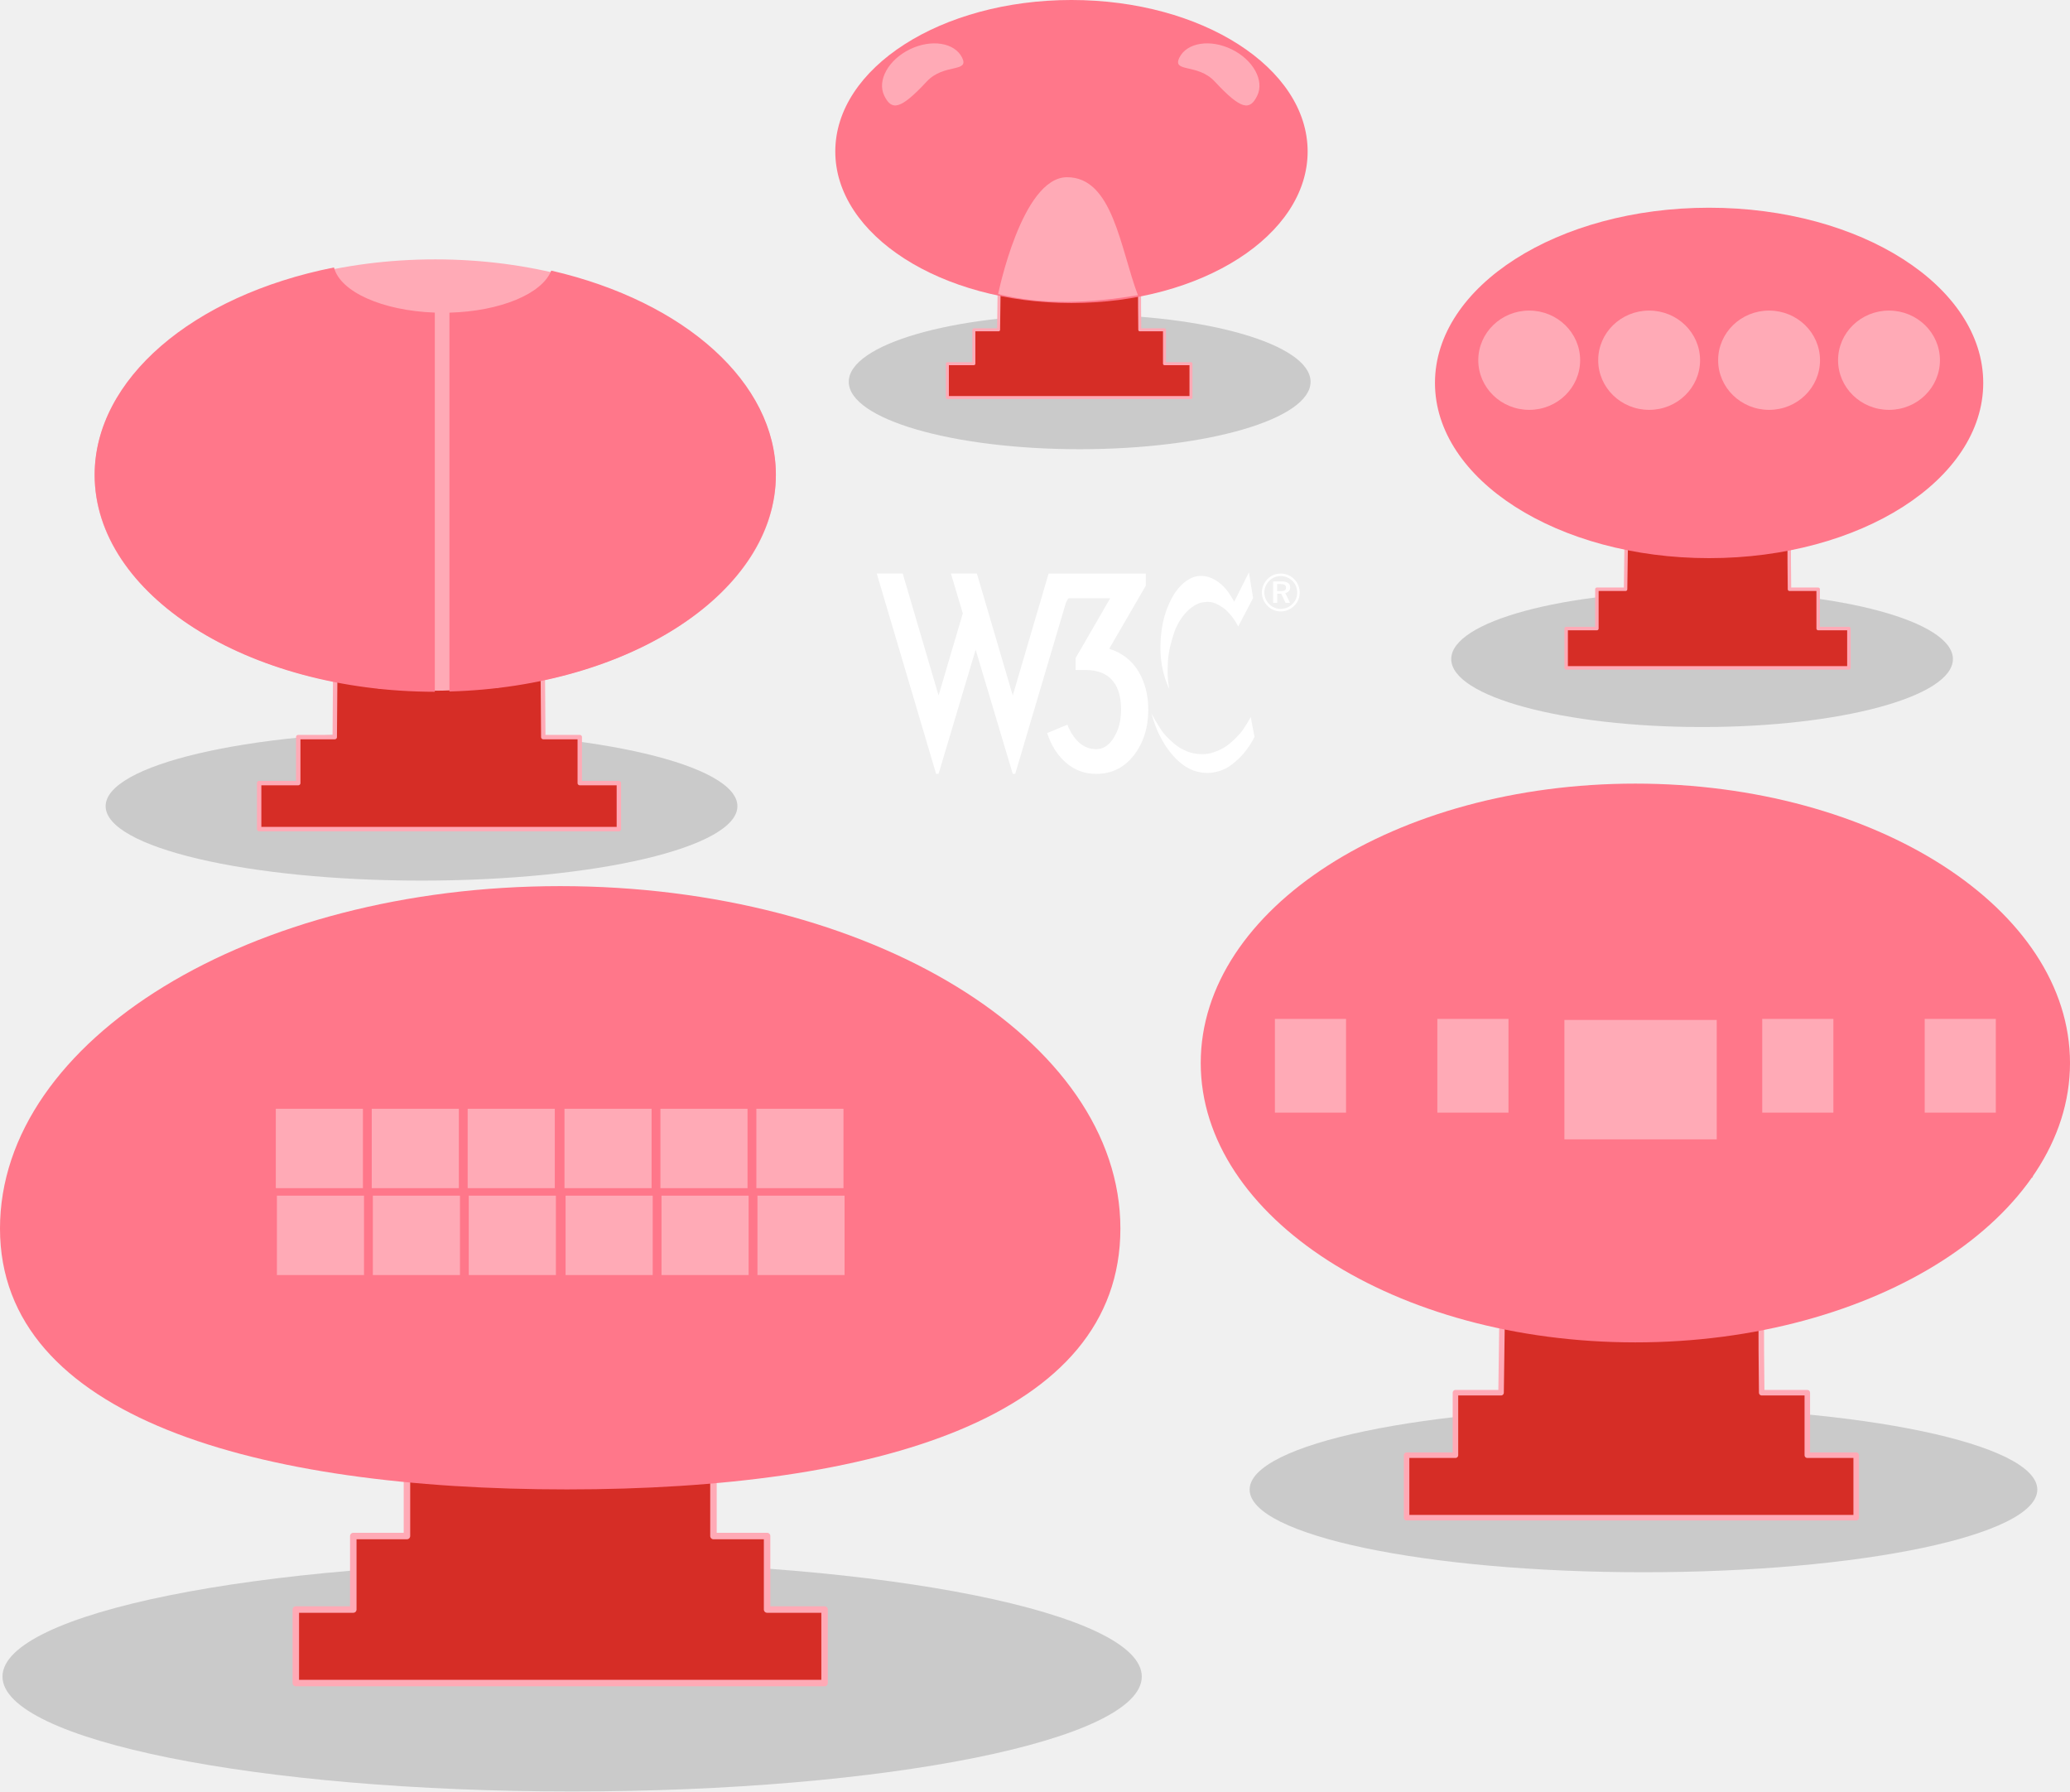
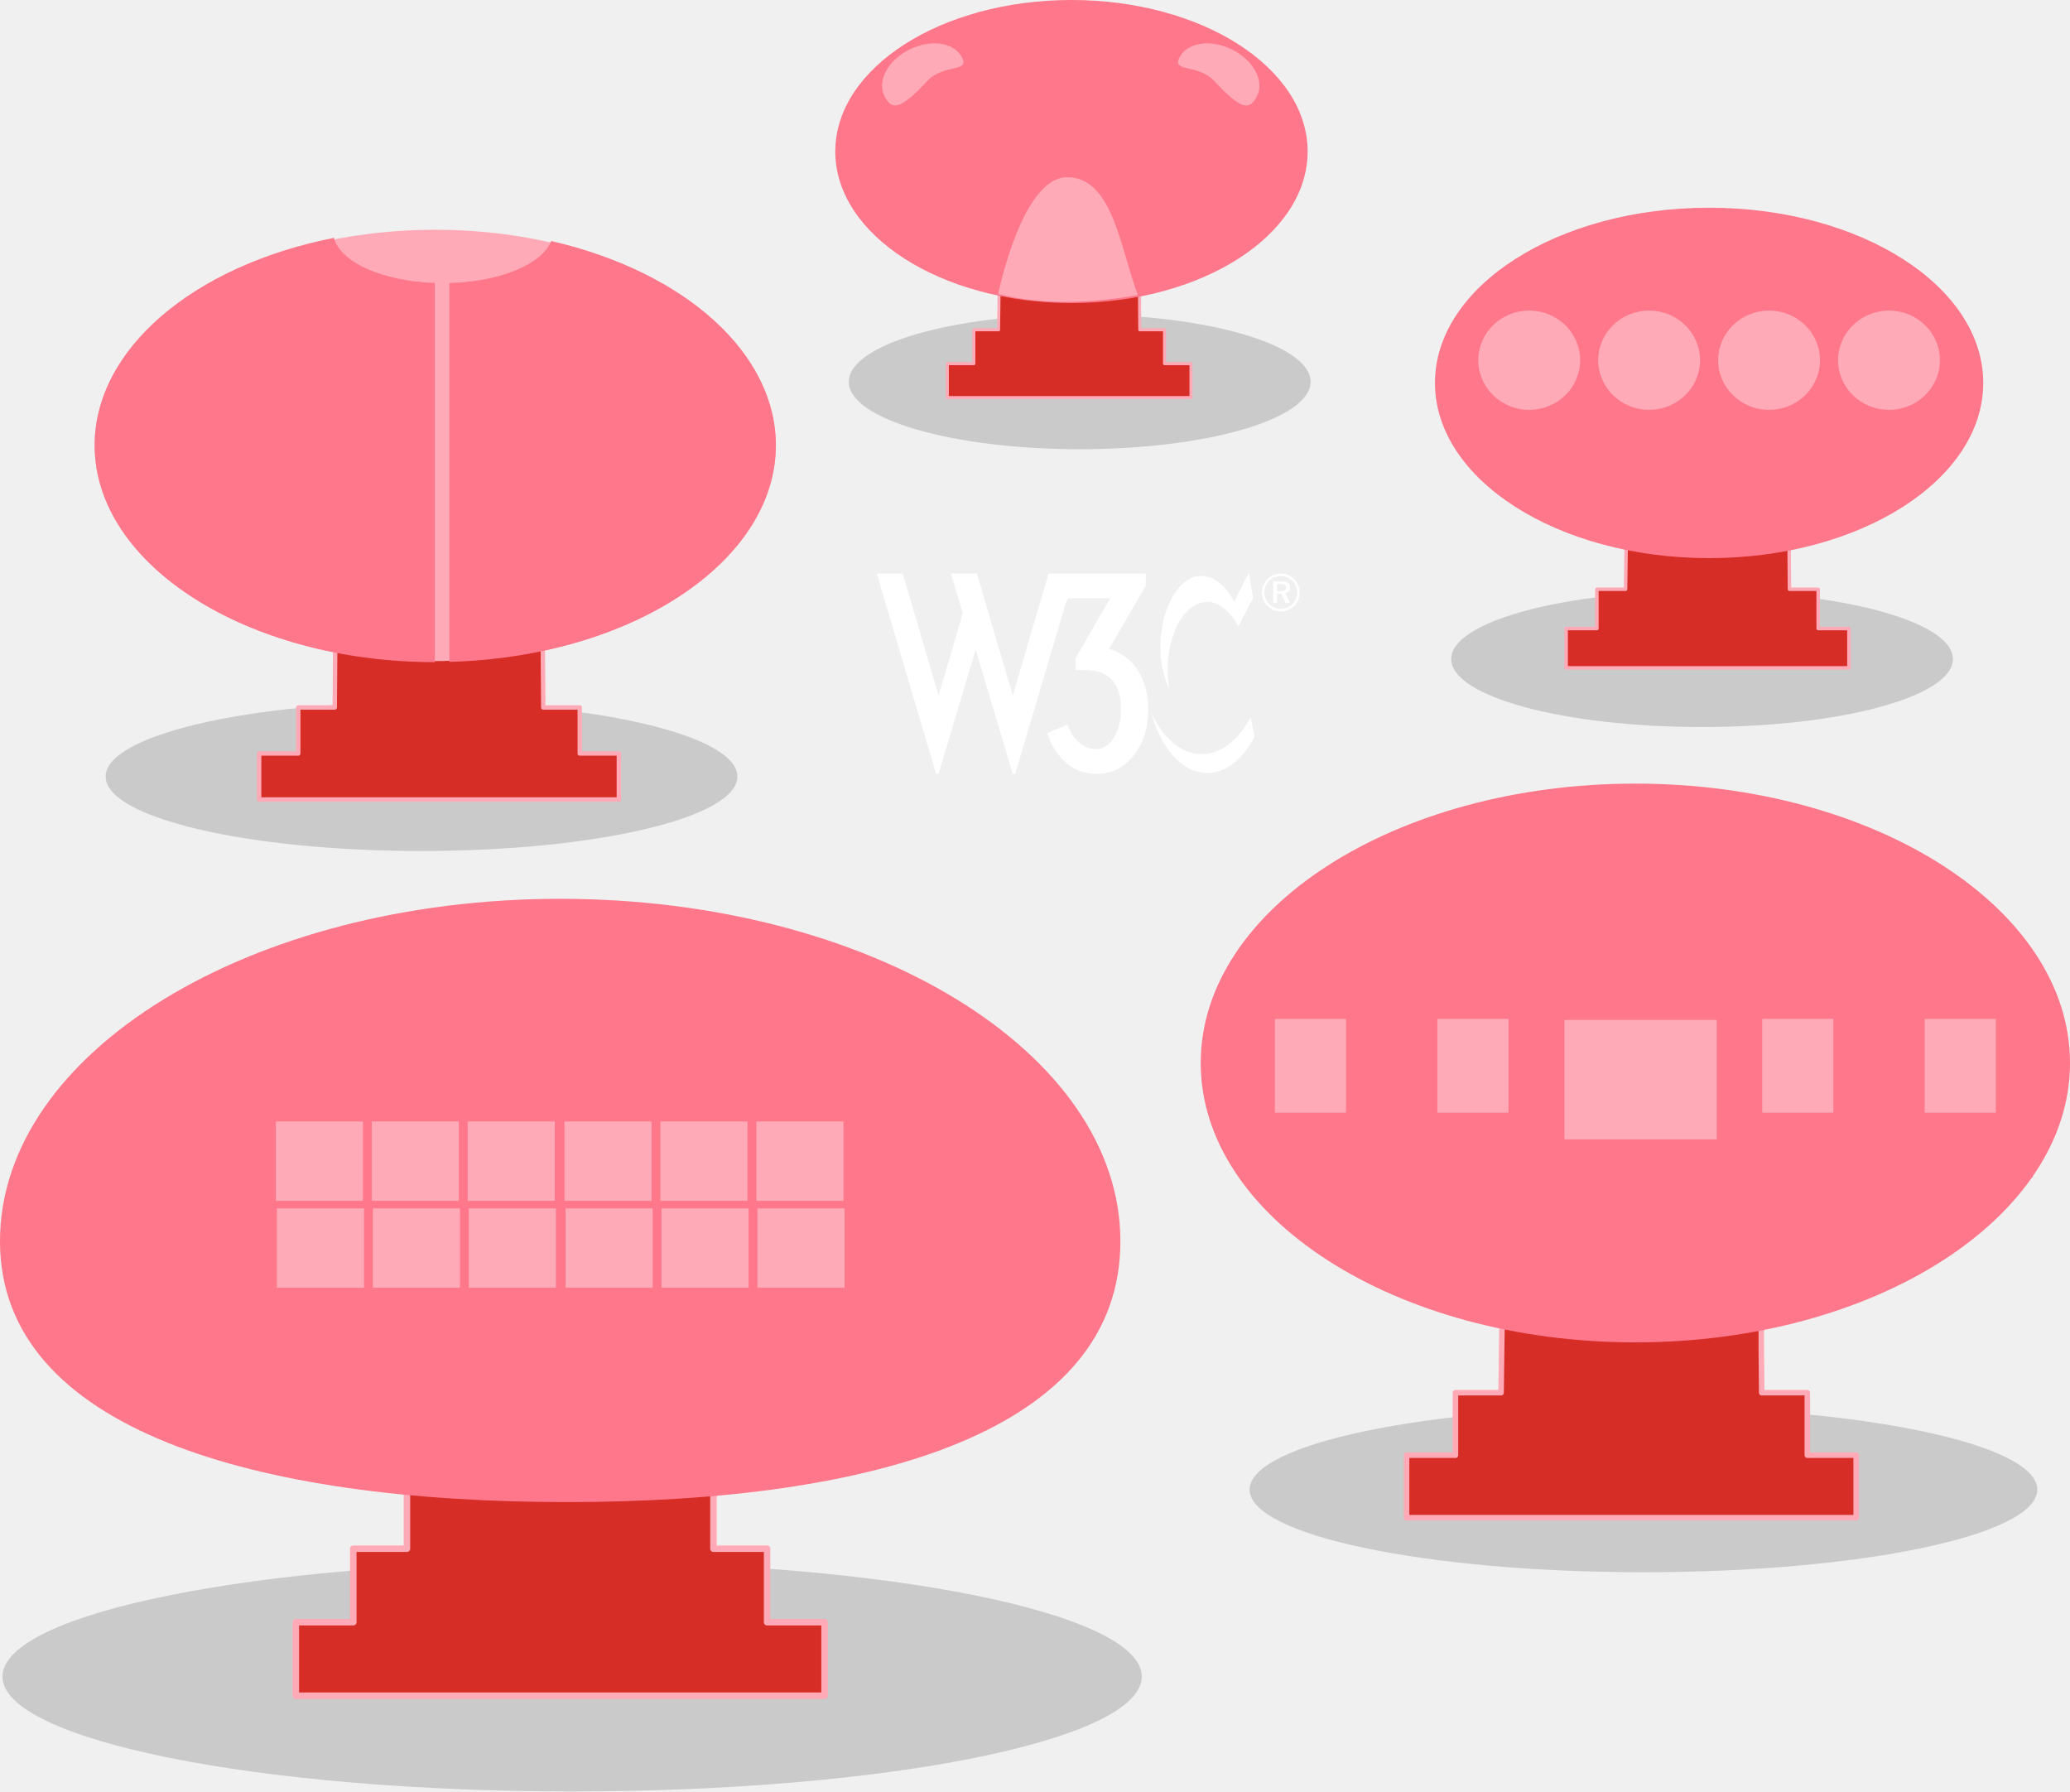
<svg xmlns="http://www.w3.org/2000/svg" width="258.993mm" height="224.117mm" viewBox="0 0 258.993 224.117" version="1.1" id="svg5">
  <defs id="defs2" />
  <g id="layer1" transform="translate(-358.4287,-180.2372)">
    <g id="g7553">
-       <ellipse style="opacity:0.2;fill:#333333;stroke-width:4.075" id="path7538" cx="411.168" cy="281.091" rx="39.523" ry="9.313" />
+       <ellipse style="opacity:0.2;fill:#333333;stroke-width:4.075" id="path7538" cx="411.168" cy="277.387" rx="39.523" ry="9.313" />
      <ellipse style="opacity:0.2;fill:#333333;stroke-width:4.217" id="path7540" cx="493.514" cy="228.002" rx="28.891" ry="8.433" />
      <ellipse style="opacity:0.2;fill:#333333;stroke-width:4.862" id="path7542" cx="571.388" cy="262.686" rx="31.384" ry="8.506" />
      <ellipse style="opacity:0.2;fill:#333333;stroke-width:4.595" id="path7544" cx="564.055" cy="366.591" rx="49.276" ry="10.339" />
      <ellipse style="opacity:0.2;fill:#333333;stroke-width:4.185" id="path7546" cx="430.013" cy="389.982" rx="71.274" ry="14.372" />
    </g>
    <g id="g7536">
      <g id="g4061" style="stroke-width:0.1;stroke-dasharray:none" transform="matrix(0.7476752,0,0,0.7476752,300.8987,65.42091)">
        <path id="rect6790" style="fill:#d62d26;fill-opacity:1;fill-rule:nonzero;stroke:#ffaab6;stroke-width:0.5;stroke-linecap:round;stroke-linejoin:round;stroke-dasharray:none;stroke-opacity:1" d="m 249.144,197.418 v 5.666 l -5.002,-1.216 -0.093,6.882 h -4.136 v 5.666 h -4.431 v 5.666 h 40.764 v -5.666 h -4.431 v -5.666 h -4.135 c 0,0 -0.093,-7.818 0,-6.882 0,-1.029 -5.095,1.216 -5.095,1.216 v -5.666 z" />
        <ellipse style="fill:#ff778a;stroke-width:0.733" id="path8433" cx="256.246" cy="178.915" rx="39.522" ry="25.351" />
        <g id="g1364" transform="translate(-2.549088)" />
        <path id="path3110" style="fill:#ffaab6;stroke-width:0.7" d="m 237.952,163.221 c 1.234,2.531 -3.073,0.918 -5.918,3.978 -4.446,4.782 -5.881,4.907 -7.115,2.376 -1.234,-2.531 0.683,-6.005 4.282,-7.76 3.599,-1.755 7.517,-1.126 8.751,1.405 z" />
        <path id="path3110-6" style="fill:#ffaab6;stroke-width:0.7;stroke-dasharray:none" d="m 274.3,163.221 c -1.234,2.531 3.073,0.918 5.918,3.978 4.446,4.782 5.881,4.907 7.115,2.376 1.234,-2.531 -0.683,-6.005 -4.282,-7.76 -3.599,-1.755 -7.517,-1.126 -8.751,1.405 z" />
        <path style="fill:#ffaab6;fill-opacity:1;stroke-width:0.7" d="m 243.977,202.769 c 0,0 3.944,-19.513 11.506,-19.551 7.679,-0.038 8.918,11.878 11.88,19.738 -7.764,1.291 -15.622,1.75 -23.386,-0.187 z" id="path4027" />
      </g>
-       <g id="g4118" style="stroke-width:0.1;stroke-dasharray:none" transform="matrix(1.104103,0,0,1.104103,206.6206,97.73253)">
+       <g id="g4118" style="stroke-width:0.1;stroke-dasharray:none" transform="matrix(1.104103,0,0,1.104103,206.6206,94.02836)">
        <ellipse style="fill:#ffaab6;fill-opacity:1;stroke:none;stroke-width:0.5;stroke-linecap:round;stroke-linejoin:round;stroke-dasharray:none;stroke-opacity:1" id="path6663" cx="186.818" cy="128.587" rx="38.598" ry="24.472" />
        <path id="rect6790-8" style="fill:#d62d26;fill-opacity:1;stroke:#ffaab6;stroke-width:0.5;stroke-linecap:round;stroke-linejoin:round;stroke-dasharray:none;stroke-opacity:1" d="m 180.523,152.503 v 0 h -1e-4 l -5.043,-1.104 -0.052,6.845 h -4.136 v 5.212 h -4.431 v 5.212 h 40.764 v -5.212 h -4.431 v -5.212 h -4.135 l -0.052,-6.897 -5.148,1.052 c -6.249,0.333 -6.012,0.518 -13.336,0.104 z" />
        <path id="path6663-5" style="fill:#ff778a;fill-opacity:1;stroke:none;stroke-width:0;stroke-linecap:round;stroke-linejoin:round;stroke-dasharray:none;stroke-opacity:1" d="m 175.342,105.029 a 38.598,24.605 0 0 0 -27.122,23.476 38.598,24.605 0 0 0 38.548,24.604 v -42.964 a 12.458,5.816 0 0 1 -11.427,-5.117 z m 24.618,0.357 a 12.458,5.816 0 0 1 -11.534,4.766 v 42.923 a 38.598,24.605 0 0 0 36.991,-24.57 38.598,24.605 0 0 0 -25.457,-23.119 z" />
      </g>
      <g id="g4213" style="stroke-width:0.1;stroke-dasharray:none" transform="matrix(0.8678417,0,0,0.8678417,350.021,72.79226)">
        <path id="rect6790-3" style="fill:#d62d26;fill-opacity:1;fill-rule:nonzero;stroke:#ffaab6;stroke-width:0.5;stroke-linecap:round;stroke-linejoin:round;stroke-dasharray:none;stroke-opacity:1" d="m 249.144,197.418 v 5.666 l -5.002,-1.216 -0.093,6.882 h -4.136 v 5.666 h -4.431 v 5.666 h 40.764 v -5.666 h -4.431 v -5.666 h -4.135 c 0,0 -0.093,-7.818 0,-6.882 0,-1.029 -5.095,1.216 -5.095,1.216 v -5.666 z" />
        <ellipse style="fill:#ff778a;stroke-width:0.732" id="path8433-3" cx="256.091" cy="179.008" rx="39.522" ry="25.257" />
        <g id="g1364-6" transform="translate(-2.549088)">
          <g id="g4161">
            <ellipse style="fill:#ffaab6;fill-opacity:1;stroke-width:0.624" id="path492" cx="232.705" cy="175.734" rx="7.343" ry="7.156" />
            <ellipse style="fill:#ffaab6;fill-opacity:1;stroke-width:0.624;stroke-dasharray:none" id="path492-5" cx="249.995" cy="175.734" rx="7.343" ry="7.156" />
            <ellipse style="fill:#ffaab6;fill-opacity:1;stroke-width:0.624;stroke-dasharray:none" id="path492-5-1" cx="267.286" cy="175.734" rx="7.343" ry="7.156" />
            <ellipse style="fill:#ffaab6;fill-opacity:1;stroke-width:0.624;stroke-dasharray:none" id="path492-5-6" cx="284.576" cy="175.734" rx="7.343" ry="7.156" />
          </g>
        </g>
      </g>
      <g id="g4280" style="stroke-width:0.1;stroke-dasharray:none" transform="matrix(1.380002,0,0,1.380002,209.4503,66.39247)">
        <path id="rect6790-5" style="fill:#d62d26;fill-opacity:1;fill-rule:nonzero;stroke:#ffaab6;stroke-width:0.5;stroke-linecap:round;stroke-linejoin:round;stroke-dasharray:none;stroke-opacity:1" d="m 249.144,197.418 v 5.666 l -5.002,-1.216 -0.093,6.882 h -4.136 v 5.666 h -4.431 v 5.666 h 40.764 v -5.666 h -4.431 v -5.666 h -4.135 c 0,0 -0.093,-7.818 0,-6.882 0,-1.029 -5.095,1.216 -5.095,1.216 v -5.666 z" />
        <rect style="fill:#ffaab6;fill-opacity:1;stroke-width:0.7" id="rect1832" width="69.321" height="16.404" x="222.94" y="172.848" />
        <path id="path6786" style="fill:#ff778a;fill-opacity:1;fill-rule:nonzero;stroke:none;stroke-width:0.5;stroke-linecap:round;stroke-linejoin:round;stroke-dasharray:none;stroke-opacity:1" d="m 256.225,153.534 a 39.406,25.327 0 0 0 -39.406,25.327 39.406,25.327 0 0 0 39.406,25.327 39.406,25.327 0 0 0 39.406,-25.327 39.406,25.327 0 0 0 -39.406,-25.327 z m -32.681,21.33 h 6.45 v 8.495 h -6.45 z m 14.728,0 h 6.45 v 8.495 h -6.45 z m 29.456,0 h 6.45 v 8.495 h -6.45 z m 14.728,0 h 6.45 v 8.495 h -6.45 z m -32.665,0.095 h 13.811 v 10.822 h -13.811 z" />
      </g>
-       <g id="g4323" transform="matrix(1.62295,0,0,1.62295,68.2952,-109.5311)">
+       <g id="g4323" transform="matrix(1.62295,0,0,1.62295,68.2952,-107.9436)">
        <path id="rect6790-58" style="fill:#d62d26;fill-opacity:1;stroke:#ffaab6;stroke-width:0.5;stroke-linecap:round;stroke-linejoin:round;stroke-dasharray:none;stroke-opacity:1" d="m 215.236,291.281 h -5.095 v 5.666 h -4.136 v 5.666 h -4.431 v 5.666 h 40.764 v -5.666 h -4.431 v -5.666 h -4.135 v -5.666 h -5.095 c -7.357,-0.12 -4.721,0.028 -13.441,0 z" />
        <ellipse style="fill:#ffaab6;fill-opacity:1;stroke:none;stroke-width:0.7" id="path48976" cx="223.104" cy="270.786" rx="28.777" ry="11.732" />
        <path id="path17284" style="fill:#ff778a;fill-opacity:1;stroke-width:0.47;stroke-linecap:round;stroke-linejoin:round" d="m 221.956,246.85 c -23.851,0 -43.187,11.818 -43.187,26.397 0,14.579 19.846,20.106 43.697,20.106 23.852,0 42.677,-5.527 42.677,-20.106 0,-14.579 -19.336,-26.397 -43.187,-26.397 z m -21.924,17.162 h 6.716 v 6.121 h -6.716 z m 7.396,0 h 6.716 v 6.121 h -6.716 z m 7.396,0 h 6.716 v 6.121 h -6.716 z m 7.463,0 h 6.716 v 6.121 h -6.716 z m 7.396,0 h 6.716 v 6.121 h -6.716 z m 7.396,0 h 6.716 v 6.121 h -6.716 z m -36.962,6.697 h 6.716 v 6.121 h -6.716 z m 7.396,0 h 6.716 v 6.121 h -6.716 z m 7.396,0 h 6.716 v 6.121 h -6.716 z m 7.462,0 h 6.716 v 6.121 h -6.716 z m 7.396,0 h 6.716 v 6.121 h -6.716 z m 7.396,0 h 6.716 v 6.121 h -6.716 z" />
        <g id="g17652" style="fill:#ffffff" transform="translate(-0.212534)" />
      </g>
    </g>
    <g id="g7505" transform="translate(-22.83275,-81.82713)">
      <path d="m 503.489,333.821 4.486,15.251 4.485,-15.251 h 12.161 v 1.516 l -4.579,7.889 c 1.609,0.516 2.825,1.455 3.65,2.815 0.825,1.362 1.238,2.959 1.238,4.795 0,2.27 -0.604,4.177 -1.811,5.723 -1.207,1.546 -2.769,2.32 -4.687,2.32 -1.444,0 -2.702,-0.458 -3.773,-1.376 -1.073,-0.918 -1.866,-2.16 -2.382,-3.728 l 2.536,-1.052 c 0.371,0.949 0.861,1.697 1.47,2.242 0.608,0.547 1.325,0.82 2.15,0.82 0.865,0 1.598,-0.485 2.196,-1.454 0.598,-0.969 0.898,-2.134 0.898,-3.496 0,-1.506 -0.32,-2.671 -0.959,-3.496 -0.744,-0.969 -1.909,-1.454 -3.497,-1.454 h -1.237 v -1.485 l 4.33,-7.487 h -5.227 l -0.297,0.506 -6.358,21.455 h -0.309 l -4.641,-15.529 -4.64,15.529 h -0.309 l -7.423,-25.055 h 3.248 l 4.485,15.251 3.032,-10.27 -1.485,-4.981 h 3.247 v -0.001 z" fill="#005A9C" id="path2" style="fill:#ffffff;stroke-width:0.265" />
      <path d="m 541.502,333.821 c -0.638,0 -1.21,0.23 -1.644,0.671 -0.46,0.468 -0.717,1.072 -0.717,1.697 0,0.625 0.244,1.204 0.691,1.658 0.454,0.46 1.039,0.711 1.671,0.711 0.618,0 1.217,-0.25 1.683,-0.703 0.447,-0.434 0.691,-1.013 0.691,-1.664 0,-0.632 -0.25,-1.223 -0.684,-1.664 -0.45,-0.462 -1.042,-0.705 -1.688,-0.705 z m 2.058,2.388 c 0,0.546 -0.211,1.053 -0.598,1.427 -0.408,0.395 -0.915,0.606 -1.474,0.606 -0.525,0 -1.045,-0.216 -1.434,-0.611 -0.388,-0.395 -0.605,-0.901 -0.605,-1.44 0,-0.539 0.224,-1.065 0.625,-1.473 0.375,-0.382 0.881,-0.585 1.433,-0.585 0.566,0 1.072,0.211 1.467,0.611 0.384,0.38 0.587,0.892 0.587,1.465 z m -1.992,-1.408 h -1.012 v 2.684 h 0.506 V 336.34 h 0.5 l 0.546,1.144 h 0.565 l -0.599,-1.223 c 0.388,-0.08 0.612,-0.342 0.612,-0.723 0.003,-0.487 -0.368,-0.738 -1.117,-0.738 z m -0.093,0.329 c 0.473,0 0.69,0.132 0.69,0.46 0,0.315 -0.217,0.428 -0.678,0.428 h -0.428 v -0.888 h 0.415 z" id="path4" style="fill:#ffffff;stroke-width:0.265" />
      <path d="m 537.52,333.68 0.526,3.199 -1.862,3.564 c 0,0 -0.715,-1.512 -1.903,-2.348 -1,-0.705 -1.653,-0.858 -2.672,-0.648 -1.309,0.27 -2.794,1.836 -3.442,3.766 -0.775,2.309 -0.783,3.427 -0.81,4.453 -0.043,1.647 0.216,2.618 0.216,2.618 0,0 -1.131,-2.092 -1.12,-5.156 0.007,-2.188 0.351,-4.171 1.363,-6.128 0.89,-1.721 2.214,-2.754 3.389,-2.875 1.214,-0.125 2.174,0.46 2.916,1.093 0.778,0.666 1.565,2.119 1.565,2.119 l 1.831,-3.658 z" id="path6" style="fill:#ffffff;stroke-width:0.265" />
      <path d="m 537.75,351.78 c 0,0 -0.823,1.472 -1.336,2.039 -0.513,0.568 -1.431,1.566 -2.564,2.066 -1.133,0.499 -1.727,0.593 -2.848,0.486 -1.119,-0.107 -2.159,-0.755 -2.523,-1.026 -0.364,-0.27 -1.296,-1.066 -1.823,-1.809 -0.527,-0.743 -1.35,-2.227 -1.35,-2.227 0,0 0.458,1.488 0.746,2.119 0.165,0.364 0.672,1.475 1.393,2.443 0.672,0.902 1.978,2.456 3.962,2.807 1.984,0.351 3.347,-0.54 3.685,-0.755 0.337,-0.215 1.048,-0.811 1.499,-1.294 0.47,-0.502 0.915,-1.143 1.16,-1.527 0.18,-0.281 0.473,-0.851 0.473,-0.851 L 537.75,351.782 Z" id="path8" style="fill:#ffffff;stroke-width:0.265" />
    </g>
  </g>
</svg>
